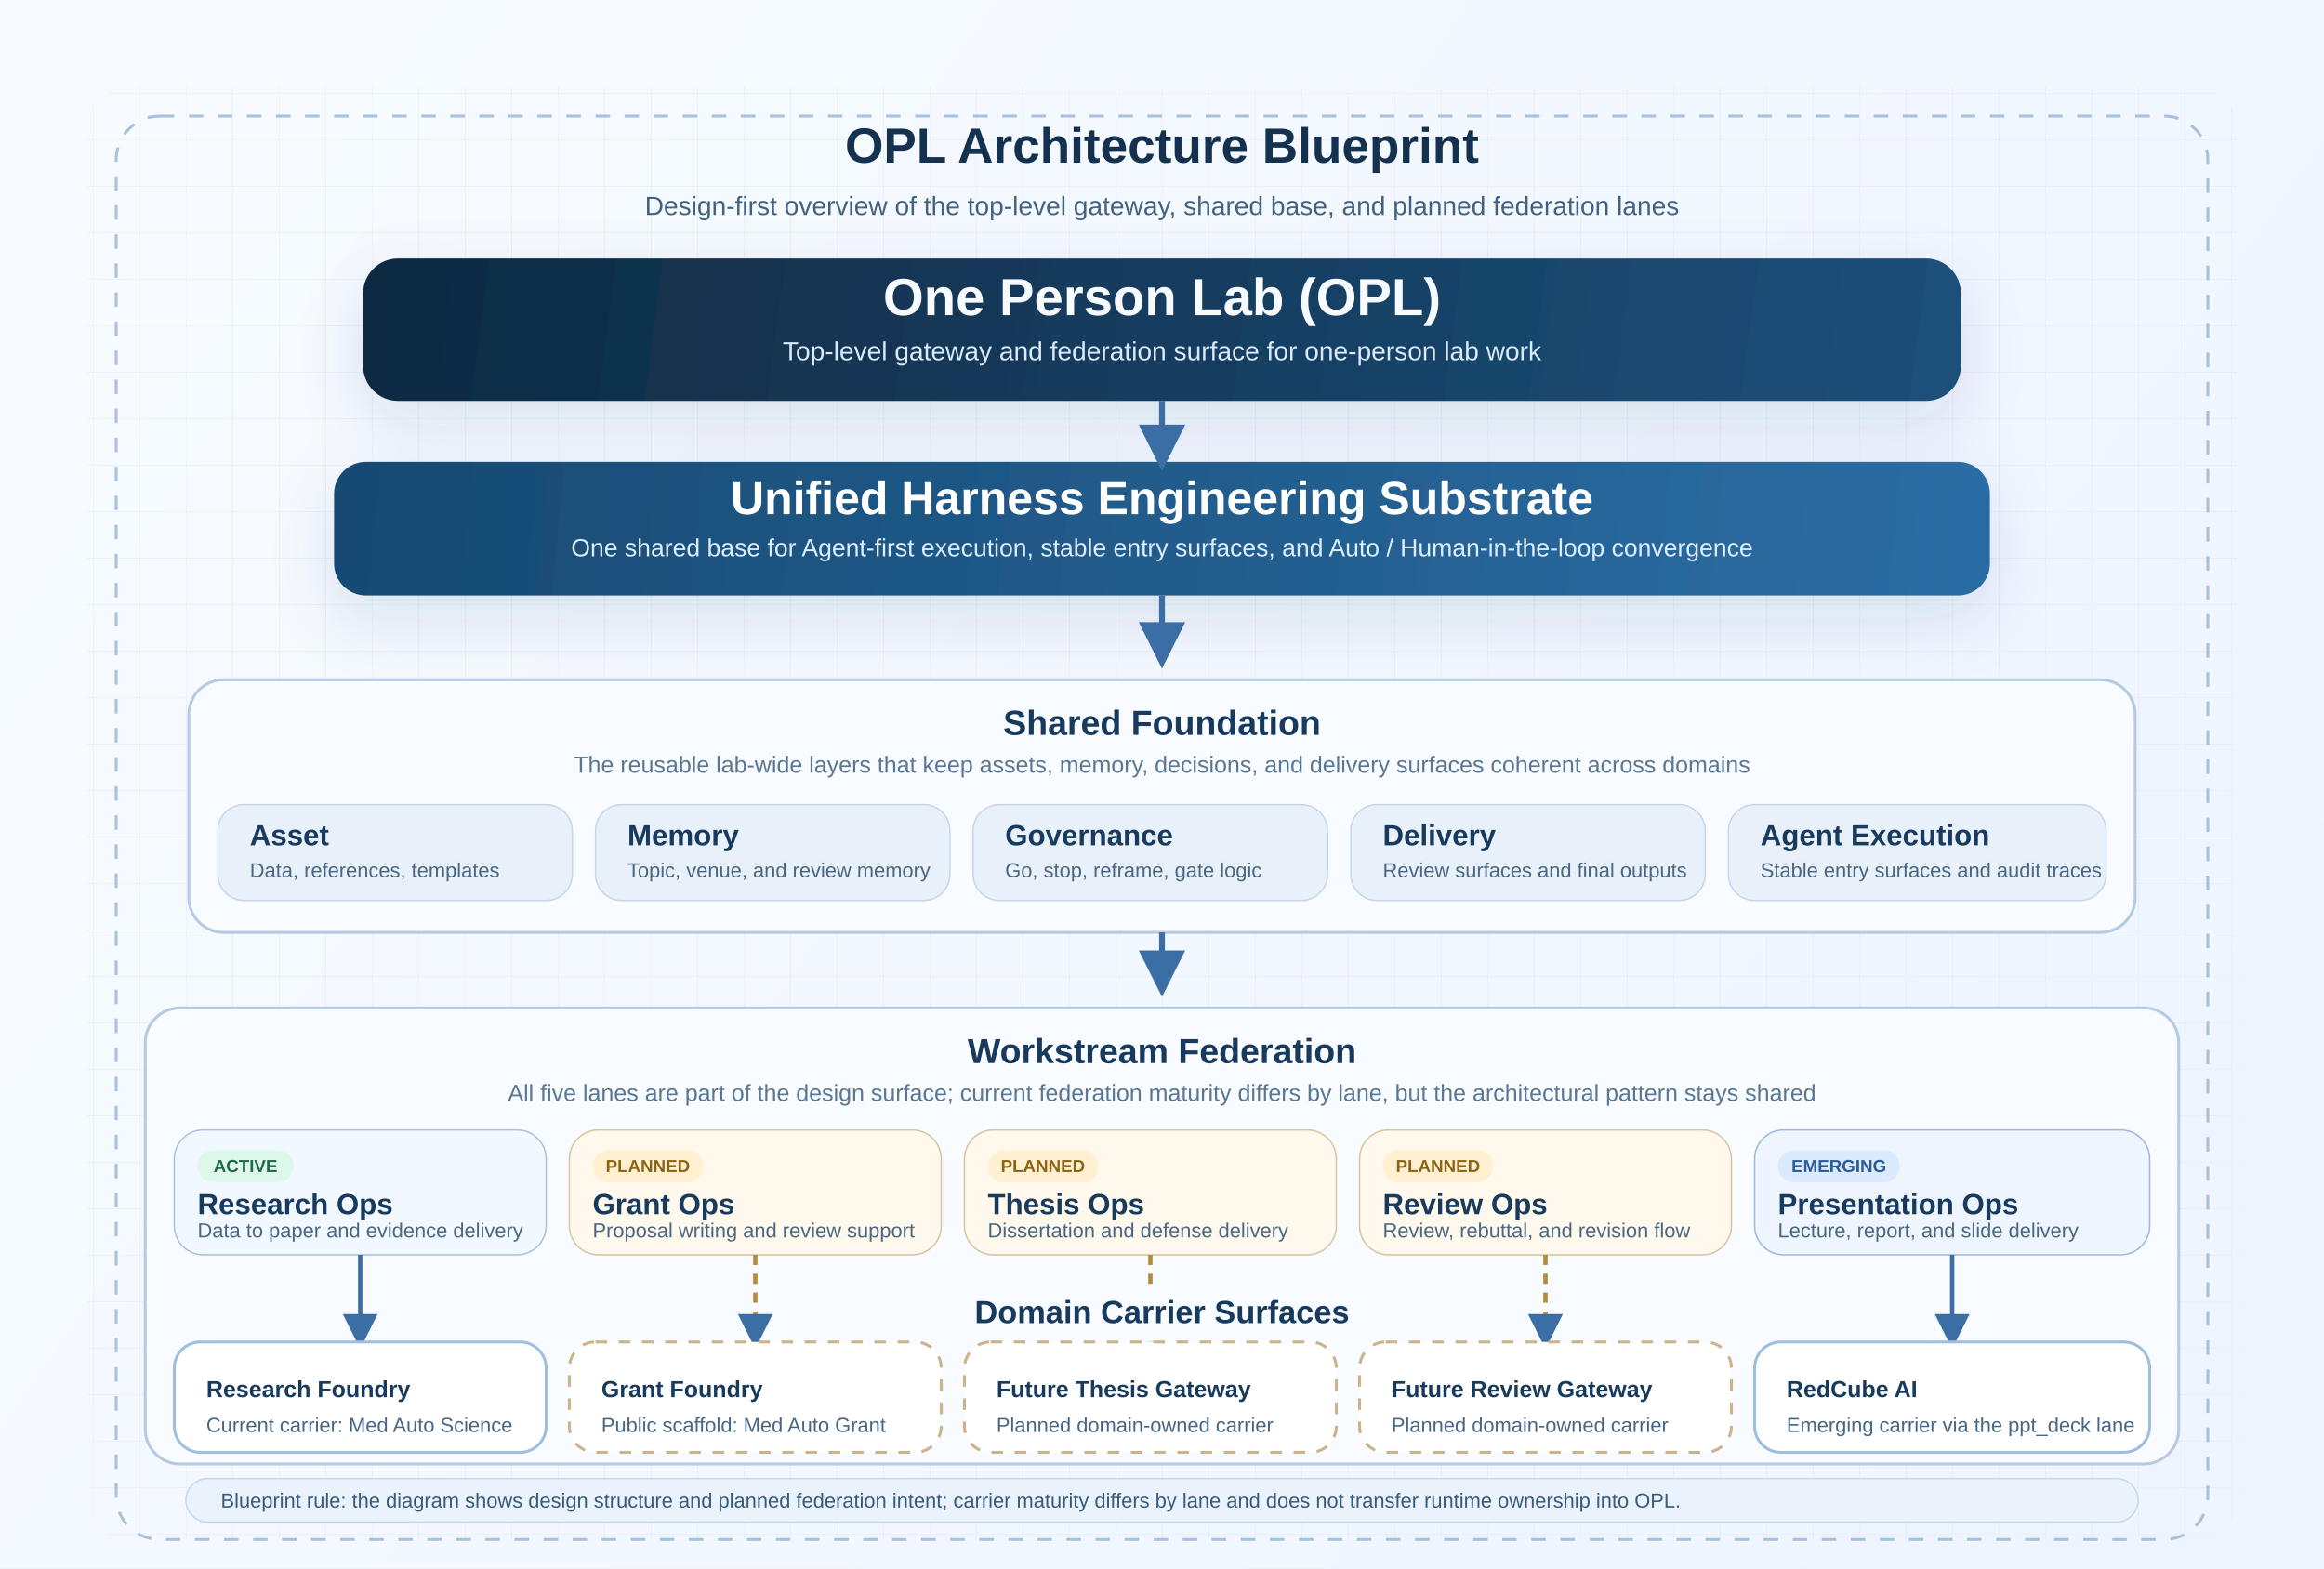
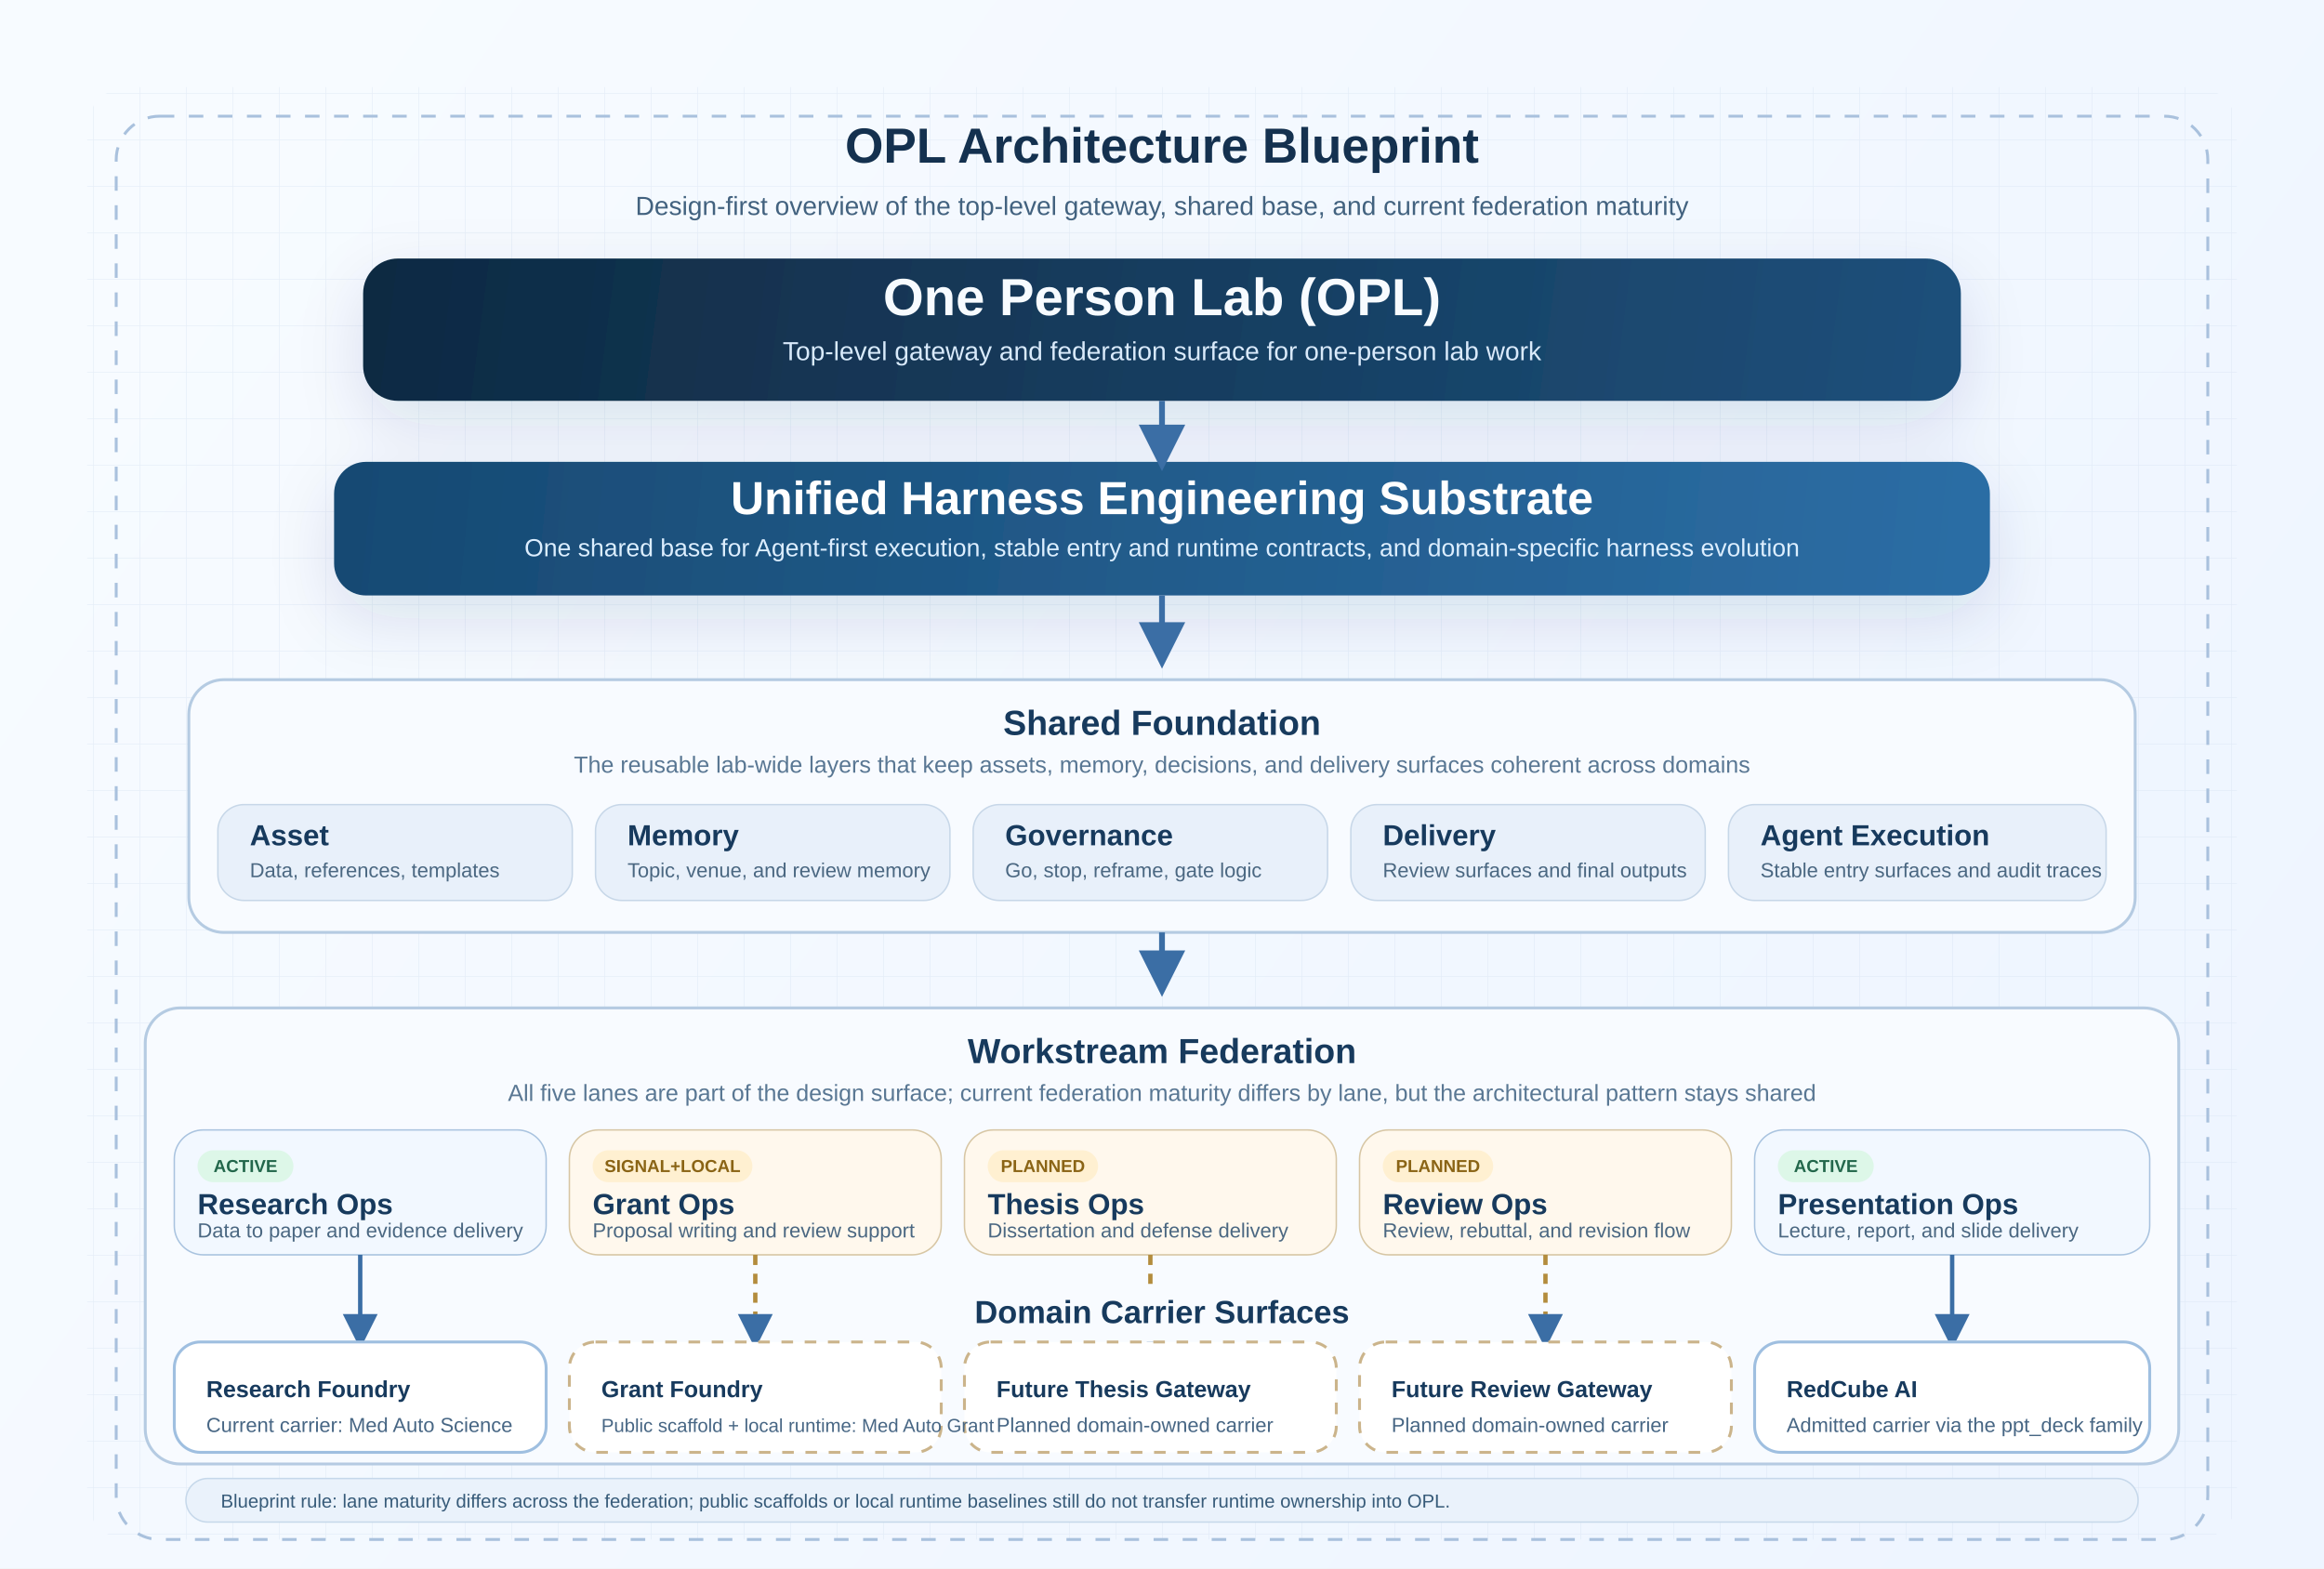
<svg xmlns="http://www.w3.org/2000/svg" width="1600" height="1080" viewBox="0 0 1600 1080" fill="none">
  <defs>
    <linearGradient id="opl-bg" x1="140" y1="80" x2="1460" y2="1000" gradientUnits="userSpaceOnUse">
      <stop offset="0" stop-color="#F7FBFF" />
      <stop offset="1" stop-color="#EEF5FF" />
    </linearGradient>
    <linearGradient id="opl-top" x1="270" y1="132" x2="1330" y2="270" gradientUnits="userSpaceOnUse">
      <stop offset="0" stop-color="#0F2A43" />
      <stop offset="1" stop-color="#1D4F7A" />
    </linearGradient>
    <linearGradient id="opl-substrate" x1="250" y1="278" x2="1350" y2="386" gradientUnits="userSpaceOnUse">
      <stop offset="0" stop-color="#174A73" />
      <stop offset="1" stop-color="#2C6DA4" />
    </linearGradient>
    <filter id="soft-shadow" x="-40" y="-40" width="1680" height="1160" filterUnits="userSpaceOnUse" color-interpolation-filters="sRGB">
      <feDropShadow dx="0" dy="16" stdDeviation="22" flood-color="#1A3E66" flood-opacity="0.12" />
    </filter>
    <marker id="arrow-head" viewBox="0 0 10 10" refX="8" refY="5" markerWidth="8" markerHeight="8" orient="auto-start-reverse">
      <path d="M 0 0 L 10 5 L 0 10 z" fill="#3B6EA5" />
    </marker>
    <pattern id="grid" width="32" height="32" patternUnits="userSpaceOnUse">
      <path d="M 32 0 L 0 0 0 32" stroke="#C9D8EA" stroke-width="1" />
    </pattern>
  </defs>
  <rect x="0" y="0" width="1600" height="1080" fill="url(#opl-bg)" />
  <rect x="60" y="60" width="1480" height="1000" rx="28" fill="url(#grid)" opacity="0.34" />
  <rect x="80" y="80" width="1440" height="980" rx="30" stroke="#A9C1DD" stroke-width="2" stroke-dasharray="10 10" />
  <text x="800" y="112" text-anchor="middle" fill="#14314F" font-family="'Segoe UI', 'Helvetica Neue', Arial, sans-serif" font-size="34" font-weight="700">
    OPL Architecture Blueprint
  </text>
  <text x="800" y="148" text-anchor="middle" fill="#42627F" font-family="'Segoe UI', 'Helvetica Neue', Arial, sans-serif" font-size="18">
-     Design-first overview of the top-level gateway, shared base, and planned federation lanes
+     Design-first overview of the top-level gateway, shared base, and current federation maturity
  </text>
  <g filter="url(#soft-shadow)">
    <rect x="250" y="178" width="1100" height="98" rx="24" fill="url(#opl-top)" />
    <text x="800" y="217" text-anchor="middle" fill="#F7FBFF" font-family="'Segoe UI', 'Helvetica Neue', Arial, sans-serif" font-size="36" font-weight="700">
      One Person Lab (OPL)
    </text>
    <text x="800" y="248" text-anchor="middle" fill="#D9EAFB" font-family="'Segoe UI', 'Helvetica Neue', Arial, sans-serif" font-size="18">
      Top-level gateway and federation surface for one-person lab work
    </text>
    <rect x="230" y="318" width="1140" height="92" rx="22" fill="url(#opl-substrate)" />
    <text x="800" y="354" text-anchor="middle" fill="#FFFFFF" font-family="'Segoe UI', 'Helvetica Neue', Arial, sans-serif" font-size="32" font-weight="700">
      Unified Harness Engineering Substrate
    </text>
    <text x="800" y="383" text-anchor="middle" fill="#DCEEFF" font-family="'Segoe UI', 'Helvetica Neue', Arial, sans-serif" font-size="17">
-       One shared base for Agent-first execution, stable entry surfaces, and Auto / Human-in-the-loop convergence
+       One shared base for Agent-first execution, stable entry and runtime contracts, and domain-specific harness evolution
    </text>
  </g>
  <path d="M 800 276 L 800 318" stroke="#3B6EA5" stroke-width="4" marker-end="url(#arrow-head)" />
  <path d="M 800 410 L 800 454" stroke="#3B6EA5" stroke-width="4" marker-end="url(#arrow-head)" />
  <rect x="130" y="468" width="1340" height="174" rx="24" fill="#F8FBFF" stroke="#B5CBE2" stroke-width="2" />
  <text x="800" y="506" text-anchor="middle" fill="#173A5D" font-family="'Segoe UI', 'Helvetica Neue', Arial, sans-serif" font-size="24" font-weight="700">
    Shared Foundation
  </text>
  <text x="800" y="532" text-anchor="middle" fill="#597793" font-family="'Segoe UI', 'Helvetica Neue', Arial, sans-serif" font-size="16">
    The reusable lab-wide layers that keep assets, memory, decisions, and delivery surfaces coherent across domains
  </text>
  <rect x="150" y="554" width="244" height="66" rx="18" fill="#E8F0FA" stroke="#C7D7E8" />
  <rect x="410" y="554" width="244" height="66" rx="18" fill="#E8F0FA" stroke="#C7D7E8" />
  <rect x="670" y="554" width="244" height="66" rx="18" fill="#E8F0FA" stroke="#C7D7E8" />
  <rect x="930" y="554" width="244" height="66" rx="18" fill="#E8F0FA" stroke="#C7D7E8" />
  <rect x="1190" y="554" width="260" height="66" rx="18" fill="#E8F0FA" stroke="#C7D7E8" />
  <text x="172" y="582" fill="#173A5D" font-family="'Segoe UI', 'Helvetica Neue', Arial, sans-serif" font-size="20" font-weight="700">Asset</text>
  <text x="172" y="604" fill="#4A6781" font-family="'Segoe UI', 'Helvetica Neue', Arial, sans-serif" font-size="14">Data, references, templates</text>
  <text x="432" y="582" fill="#173A5D" font-family="'Segoe UI', 'Helvetica Neue', Arial, sans-serif" font-size="20" font-weight="700">Memory</text>
  <text x="432" y="604" fill="#4A6781" font-family="'Segoe UI', 'Helvetica Neue', Arial, sans-serif" font-size="14">Topic, venue, and review memory</text>
  <text x="692" y="582" fill="#173A5D" font-family="'Segoe UI', 'Helvetica Neue', Arial, sans-serif" font-size="20" font-weight="700">Governance</text>
  <text x="692" y="604" fill="#4A6781" font-family="'Segoe UI', 'Helvetica Neue', Arial, sans-serif" font-size="14">Go, stop, reframe, gate logic</text>
  <text x="952" y="582" fill="#173A5D" font-family="'Segoe UI', 'Helvetica Neue', Arial, sans-serif" font-size="20" font-weight="700">Delivery</text>
  <text x="952" y="604" fill="#4A6781" font-family="'Segoe UI', 'Helvetica Neue', Arial, sans-serif" font-size="14">Review surfaces and final outputs</text>
  <text x="1212" y="582" fill="#173A5D" font-family="'Segoe UI', 'Helvetica Neue', Arial, sans-serif" font-size="20" font-weight="700">Agent Execution</text>
  <text x="1212" y="604" fill="#4A6781" font-family="'Segoe UI', 'Helvetica Neue', Arial, sans-serif" font-size="14">Stable entry surfaces and audit traces</text>
  <path d="M 800 642 L 800 680" stroke="#3B6EA5" stroke-width="4" marker-end="url(#arrow-head)" />
  <rect x="100" y="694" width="1400" height="314" rx="24" fill="#F8FBFF" stroke="#B5CBE2" stroke-width="2" />
  <text x="800" y="732" text-anchor="middle" fill="#173A5D" font-family="'Segoe UI', 'Helvetica Neue', Arial, sans-serif" font-size="24" font-weight="700">
    Workstream Federation
  </text>
  <text x="800" y="758" text-anchor="middle" fill="#597793" font-family="'Segoe UI', 'Helvetica Neue', Arial, sans-serif" font-size="16">
    All five lanes are part of the design surface; current federation maturity differs by lane, but the architectural pattern stays shared
  </text>
  <g>
    <rect x="120" y="778" width="256" height="86" rx="20" fill="#F2F8FF" stroke="#A9C3DF" />
    <rect x="136" y="792" width="66" height="22" rx="11" fill="#DDF7E8" />
    <text x="169" y="807" text-anchor="middle" fill="#22674B" font-family="'Segoe UI', 'Helvetica Neue', Arial, sans-serif" font-size="12" font-weight="700">ACTIVE</text>
    <text x="136" y="836" fill="#173A5D" font-family="'Segoe UI', 'Helvetica Neue', Arial, sans-serif" font-size="20" font-weight="700">Research Ops</text>
    <text x="136" y="852" fill="#4A6781" font-family="'Segoe UI', 'Helvetica Neue', Arial, sans-serif" font-size="14">Data to paper and evidence delivery</text>
  </g>
  <g>
    <rect x="392" y="778" width="256" height="86" rx="20" fill="#FFF8ED" stroke="#D7C6A4" />
-     <rect x="408" y="792" width="76" height="22" rx="11" fill="#FFF0D1" />
-     <text x="446" y="807" text-anchor="middle" fill="#8A6415" font-family="'Segoe UI', 'Helvetica Neue', Arial, sans-serif" font-size="12" font-weight="700">PLANNED</text>
+     <rect x="408" y="792" width="110" height="22" rx="11" fill="#FFF0D1" />
+     <text x="463" y="807" text-anchor="middle" fill="#8A6415" font-family="'Segoe UI', 'Helvetica Neue', Arial, sans-serif" font-size="12" font-weight="700">SIGNAL+LOCAL</text>
    <text x="408" y="836" fill="#173A5D" font-family="'Segoe UI', 'Helvetica Neue', Arial, sans-serif" font-size="20" font-weight="700">Grant Ops</text>
    <text x="408" y="852" fill="#4A6781" font-family="'Segoe UI', 'Helvetica Neue', Arial, sans-serif" font-size="14">Proposal writing and review support</text>
  </g>
  <g>
    <rect x="664" y="778" width="256" height="86" rx="20" fill="#FFF8ED" stroke="#D7C6A4" />
    <rect x="680" y="792" width="76" height="22" rx="11" fill="#FFF0D1" />
    <text x="718" y="807" text-anchor="middle" fill="#8A6415" font-family="'Segoe UI', 'Helvetica Neue', Arial, sans-serif" font-size="12" font-weight="700">PLANNED</text>
    <text x="680" y="836" fill="#173A5D" font-family="'Segoe UI', 'Helvetica Neue', Arial, sans-serif" font-size="20" font-weight="700">Thesis Ops</text>
    <text x="680" y="852" fill="#4A6781" font-family="'Segoe UI', 'Helvetica Neue', Arial, sans-serif" font-size="14">Dissertation and defense delivery</text>
  </g>
  <g>
    <rect x="936" y="778" width="256" height="86" rx="20" fill="#FFF8ED" stroke="#D7C6A4" />
    <rect x="952" y="792" width="76" height="22" rx="11" fill="#FFF0D1" />
    <text x="990" y="807" text-anchor="middle" fill="#8A6415" font-family="'Segoe UI', 'Helvetica Neue', Arial, sans-serif" font-size="12" font-weight="700">PLANNED</text>
    <text x="952" y="836" fill="#173A5D" font-family="'Segoe UI', 'Helvetica Neue', Arial, sans-serif" font-size="20" font-weight="700">Review Ops</text>
    <text x="952" y="852" fill="#4A6781" font-family="'Segoe UI', 'Helvetica Neue', Arial, sans-serif" font-size="14">Review, rebuttal, and revision flow</text>
  </g>
  <g>
-     <rect x="1208" y="778" width="272" height="86" rx="20" fill="#EEF5FF" stroke="#9DBBE0" />
-     <rect x="1224" y="792" width="84" height="22" rx="11" fill="#DCEAFF" />
-     <text x="1266" y="807" text-anchor="middle" fill="#2A5C96" font-family="'Segoe UI', 'Helvetica Neue', Arial, sans-serif" font-size="12" font-weight="700">EMERGING</text>
+     <rect x="1208" y="778" width="272" height="86" rx="20" fill="#F2F8FF" stroke="#A9C3DF" />
+     <rect x="1224" y="792" width="66" height="22" rx="11" fill="#DDF7E8" />
+     <text x="1257" y="807" text-anchor="middle" fill="#22674B" font-family="'Segoe UI', 'Helvetica Neue', Arial, sans-serif" font-size="12" font-weight="700">ACTIVE</text>
    <text x="1224" y="836" fill="#173A5D" font-family="'Segoe UI', 'Helvetica Neue', Arial, sans-serif" font-size="20" font-weight="700">Presentation Ops</text>
    <text x="1224" y="852" fill="#4A6781" font-family="'Segoe UI', 'Helvetica Neue', Arial, sans-serif" font-size="14">Lecture, report, and slide delivery</text>
  </g>
  <path d="M 248 864 L 248 924" stroke="#3B6EA5" stroke-width="3" marker-end="url(#arrow-head)" />
  <path d="M 520 864 L 520 924" stroke="#B38C3D" stroke-width="3" stroke-dasharray="7 6" marker-end="url(#arrow-head)" />
  <path d="M 792 864 L 792 924" stroke="#B38C3D" stroke-width="3" stroke-dasharray="7 6" marker-end="url(#arrow-head)" />
  <path d="M 1064 864 L 1064 924" stroke="#B38C3D" stroke-width="3" stroke-dasharray="7 6" marker-end="url(#arrow-head)" />
  <path d="M 1344 864 L 1344 924" stroke="#3B6EA5" stroke-width="3" marker-end="url(#arrow-head)" />
  <rect x="585" y="886" width="430" height="38" rx="19" fill="#F8FBFF" />
  <text x="800" y="911" text-anchor="middle" fill="#173A5D" font-family="'Segoe UI', 'Helvetica Neue', Arial, sans-serif" font-size="22" font-weight="700">
    Domain Carrier Surfaces
  </text>
  <rect x="120" y="924" width="256" height="76" rx="18" fill="#FFFFFF" stroke="#9FBFE0" stroke-width="2" />
  <rect x="392" y="924" width="256" height="76" rx="18" fill="#FFFFFF" stroke="#CBB48B" stroke-width="2" stroke-dasharray="8 8" />
  <rect x="664" y="924" width="256" height="76" rx="18" fill="#FFFFFF" stroke="#CBB48B" stroke-width="2" stroke-dasharray="8 8" />
  <rect x="936" y="924" width="256" height="76" rx="18" fill="#FFFFFF" stroke="#CBB48B" stroke-width="2" stroke-dasharray="8 8" />
  <rect x="1208" y="924" width="272" height="76" rx="18" fill="#FFFFFF" stroke="#9FBFE0" stroke-width="2" />
  <text x="142" y="962" fill="#173A5D" font-family="'Segoe UI', 'Helvetica Neue', Arial, sans-serif" font-size="16" font-weight="700">Research Foundry</text>
  <text x="142" y="986" fill="#476684" font-family="'Segoe UI', 'Helvetica Neue', Arial, sans-serif" font-size="14">Current carrier: Med Auto Science</text>
  <text x="414" y="962" fill="#173A5D" font-family="'Segoe UI', 'Helvetica Neue', Arial, sans-serif" font-size="16" font-weight="700">Grant Foundry</text>
-   <text x="414" y="986" fill="#476684" font-family="'Segoe UI', 'Helvetica Neue', Arial, sans-serif" font-size="14">Public scaffold: Med Auto Grant</text>
+   <text x="414" y="986" fill="#476684" font-family="'Segoe UI', 'Helvetica Neue', Arial, sans-serif" font-size="13">Public scaffold + local runtime: Med Auto Grant</text>
  <text x="686" y="962" fill="#173A5D" font-family="'Segoe UI', 'Helvetica Neue', Arial, sans-serif" font-size="16" font-weight="700">Future Thesis Gateway</text>
  <text x="686" y="986" fill="#476684" font-family="'Segoe UI', 'Helvetica Neue', Arial, sans-serif" font-size="14">Planned domain-owned carrier</text>
  <text x="958" y="962" fill="#173A5D" font-family="'Segoe UI', 'Helvetica Neue', Arial, sans-serif" font-size="16" font-weight="700">Future Review Gateway</text>
  <text x="958" y="986" fill="#476684" font-family="'Segoe UI', 'Helvetica Neue', Arial, sans-serif" font-size="14">Planned domain-owned carrier</text>
  <text x="1230" y="962" fill="#173A5D" font-family="'Segoe UI', 'Helvetica Neue', Arial, sans-serif" font-size="16" font-weight="700">RedCube AI</text>
-   <text x="1230" y="986" fill="#476684" font-family="'Segoe UI', 'Helvetica Neue', Arial, sans-serif" font-size="14">Emerging carrier via the ppt_deck lane</text>
+   <text x="1230" y="986" fill="#476684" font-family="'Segoe UI', 'Helvetica Neue', Arial, sans-serif" font-size="14">Admitted carrier via the ppt_deck family</text>
  <rect x="128" y="1018" width="1344" height="30" rx="15" fill="#EAF2FB" stroke="#C6D8EA" />
-   <text x="152" y="1038" fill="#375B79" font-family="'Segoe UI', 'Helvetica Neue', Arial, sans-serif" font-size="14">
-     Blueprint rule: the diagram shows design structure and planned federation intent; carrier maturity differs by lane and does not transfer runtime ownership into OPL.
+   <text x="152" y="1038" fill="#375B79" font-family="'Segoe UI', 'Helvetica Neue', Arial, sans-serif" font-size="13">
+     Blueprint rule: lane maturity differs across the federation; public scaffolds or local runtime baselines still do not transfer runtime ownership into OPL.
  </text>
</svg>
